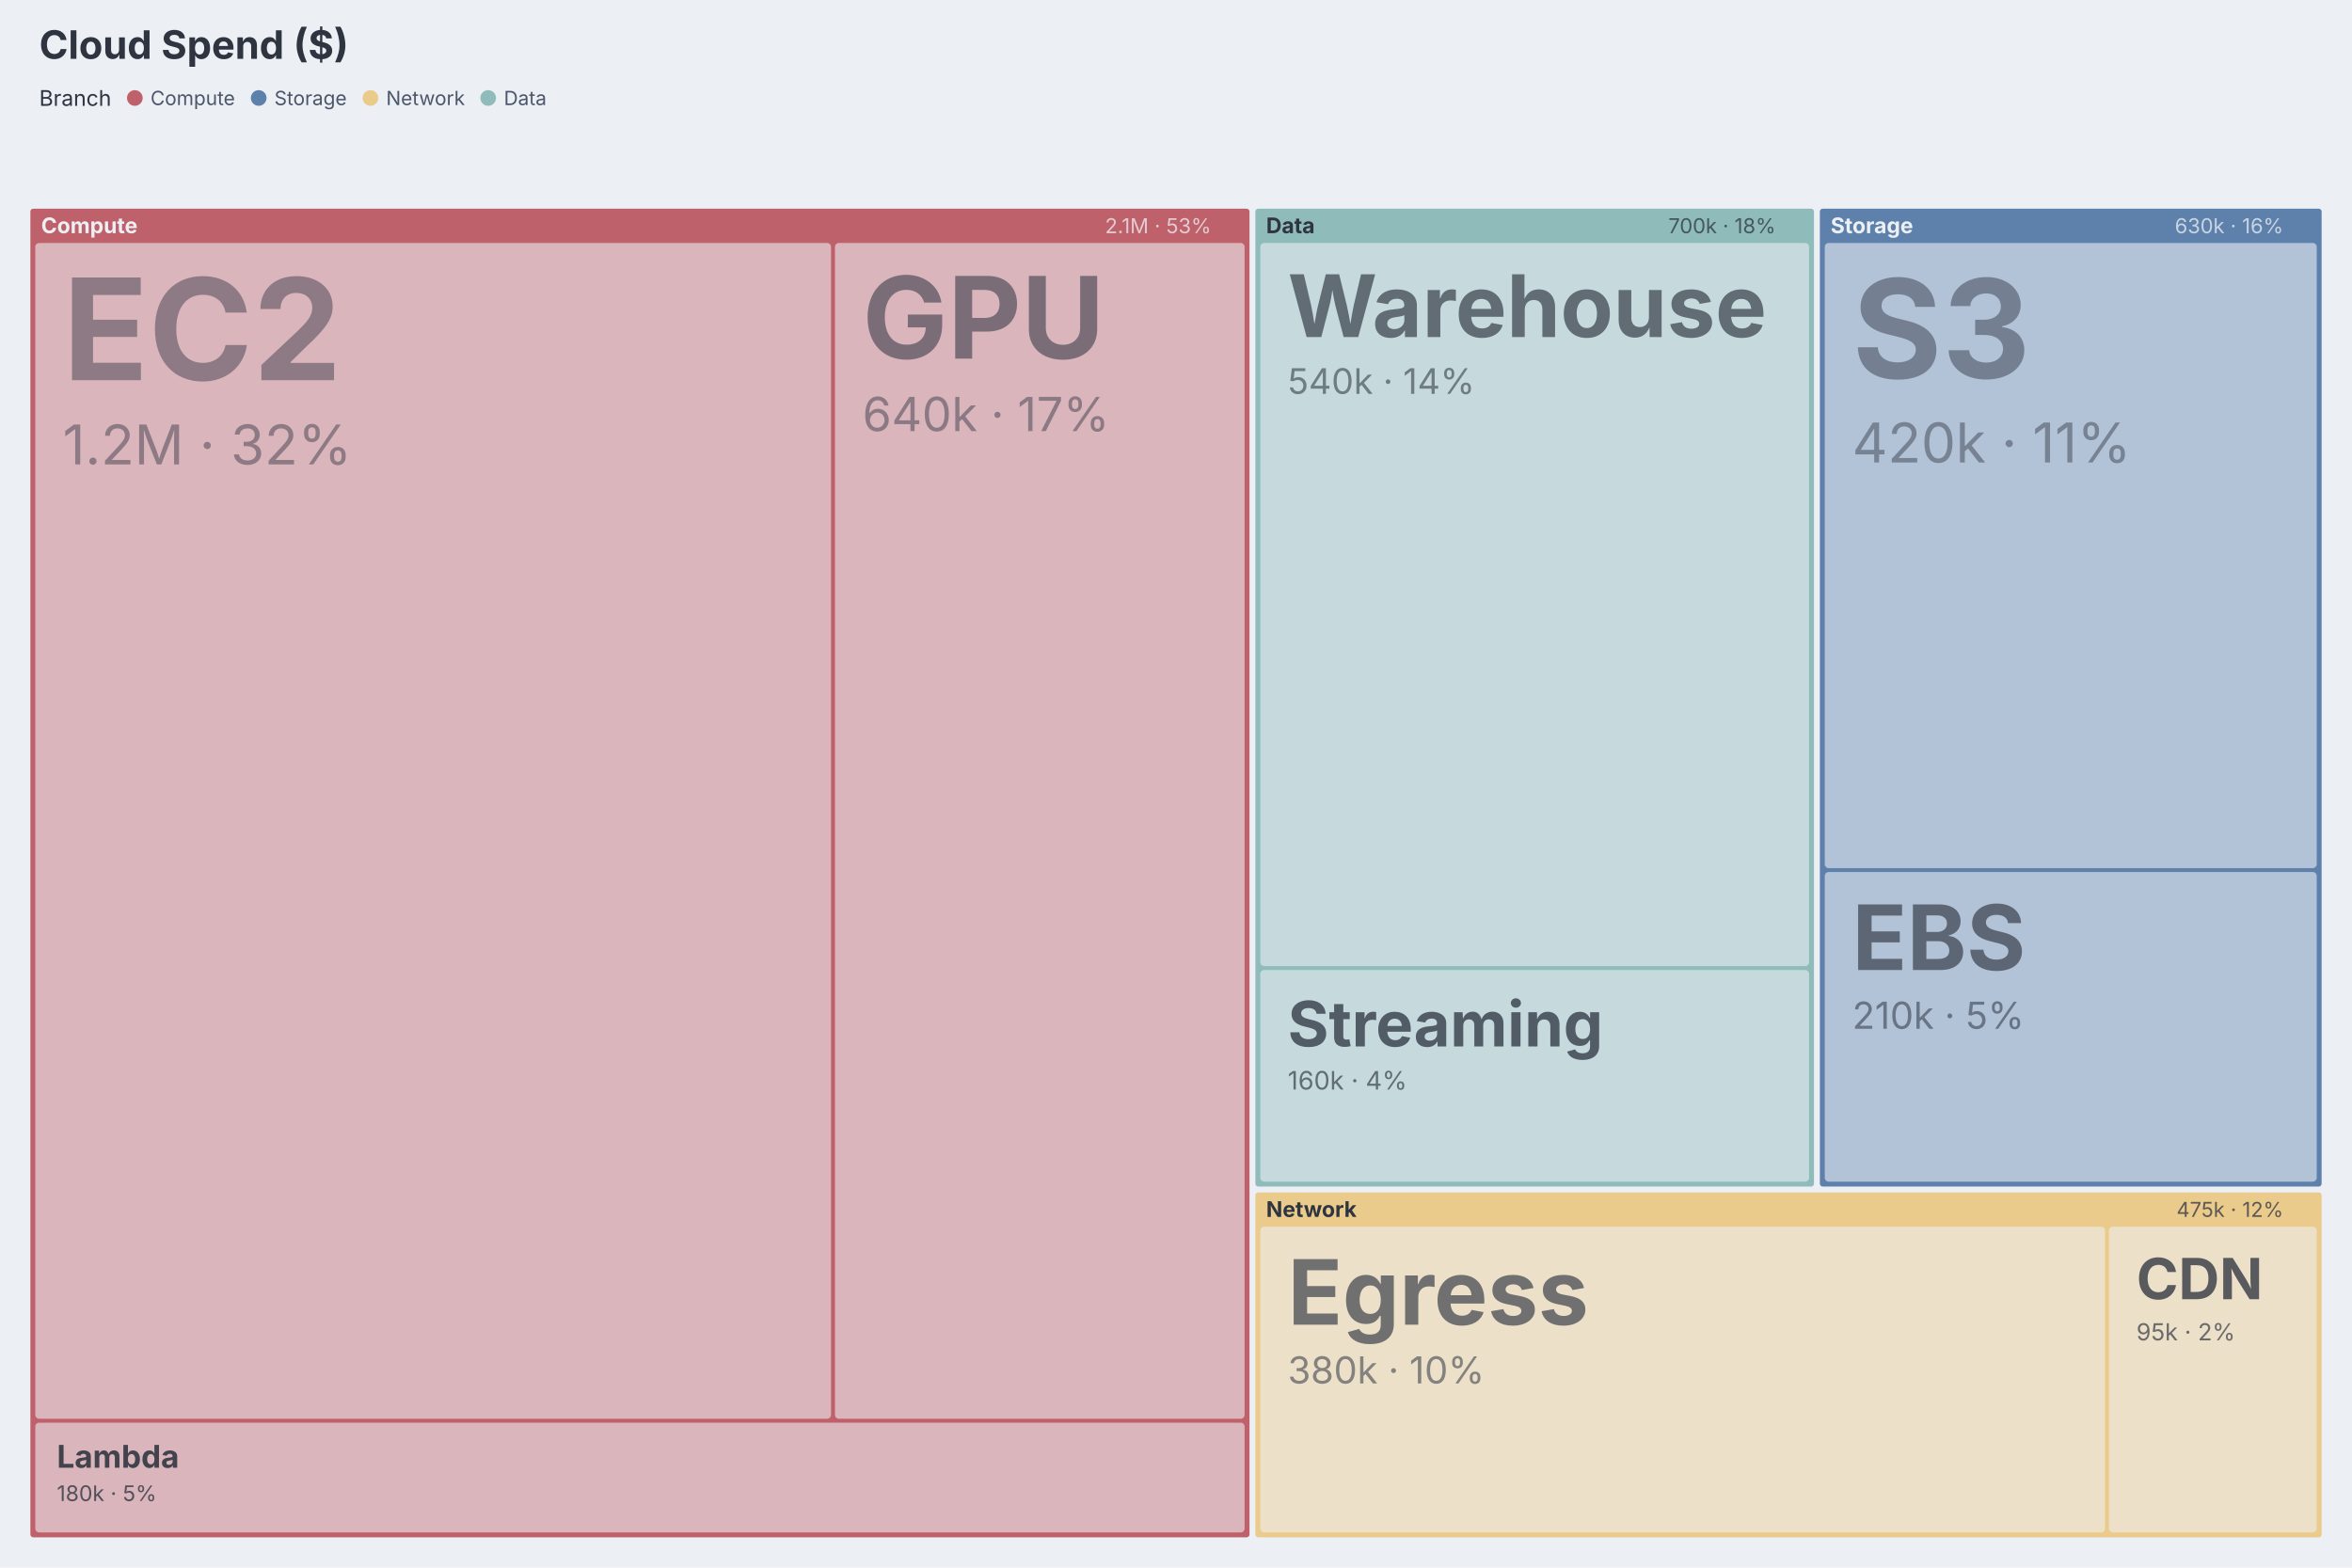
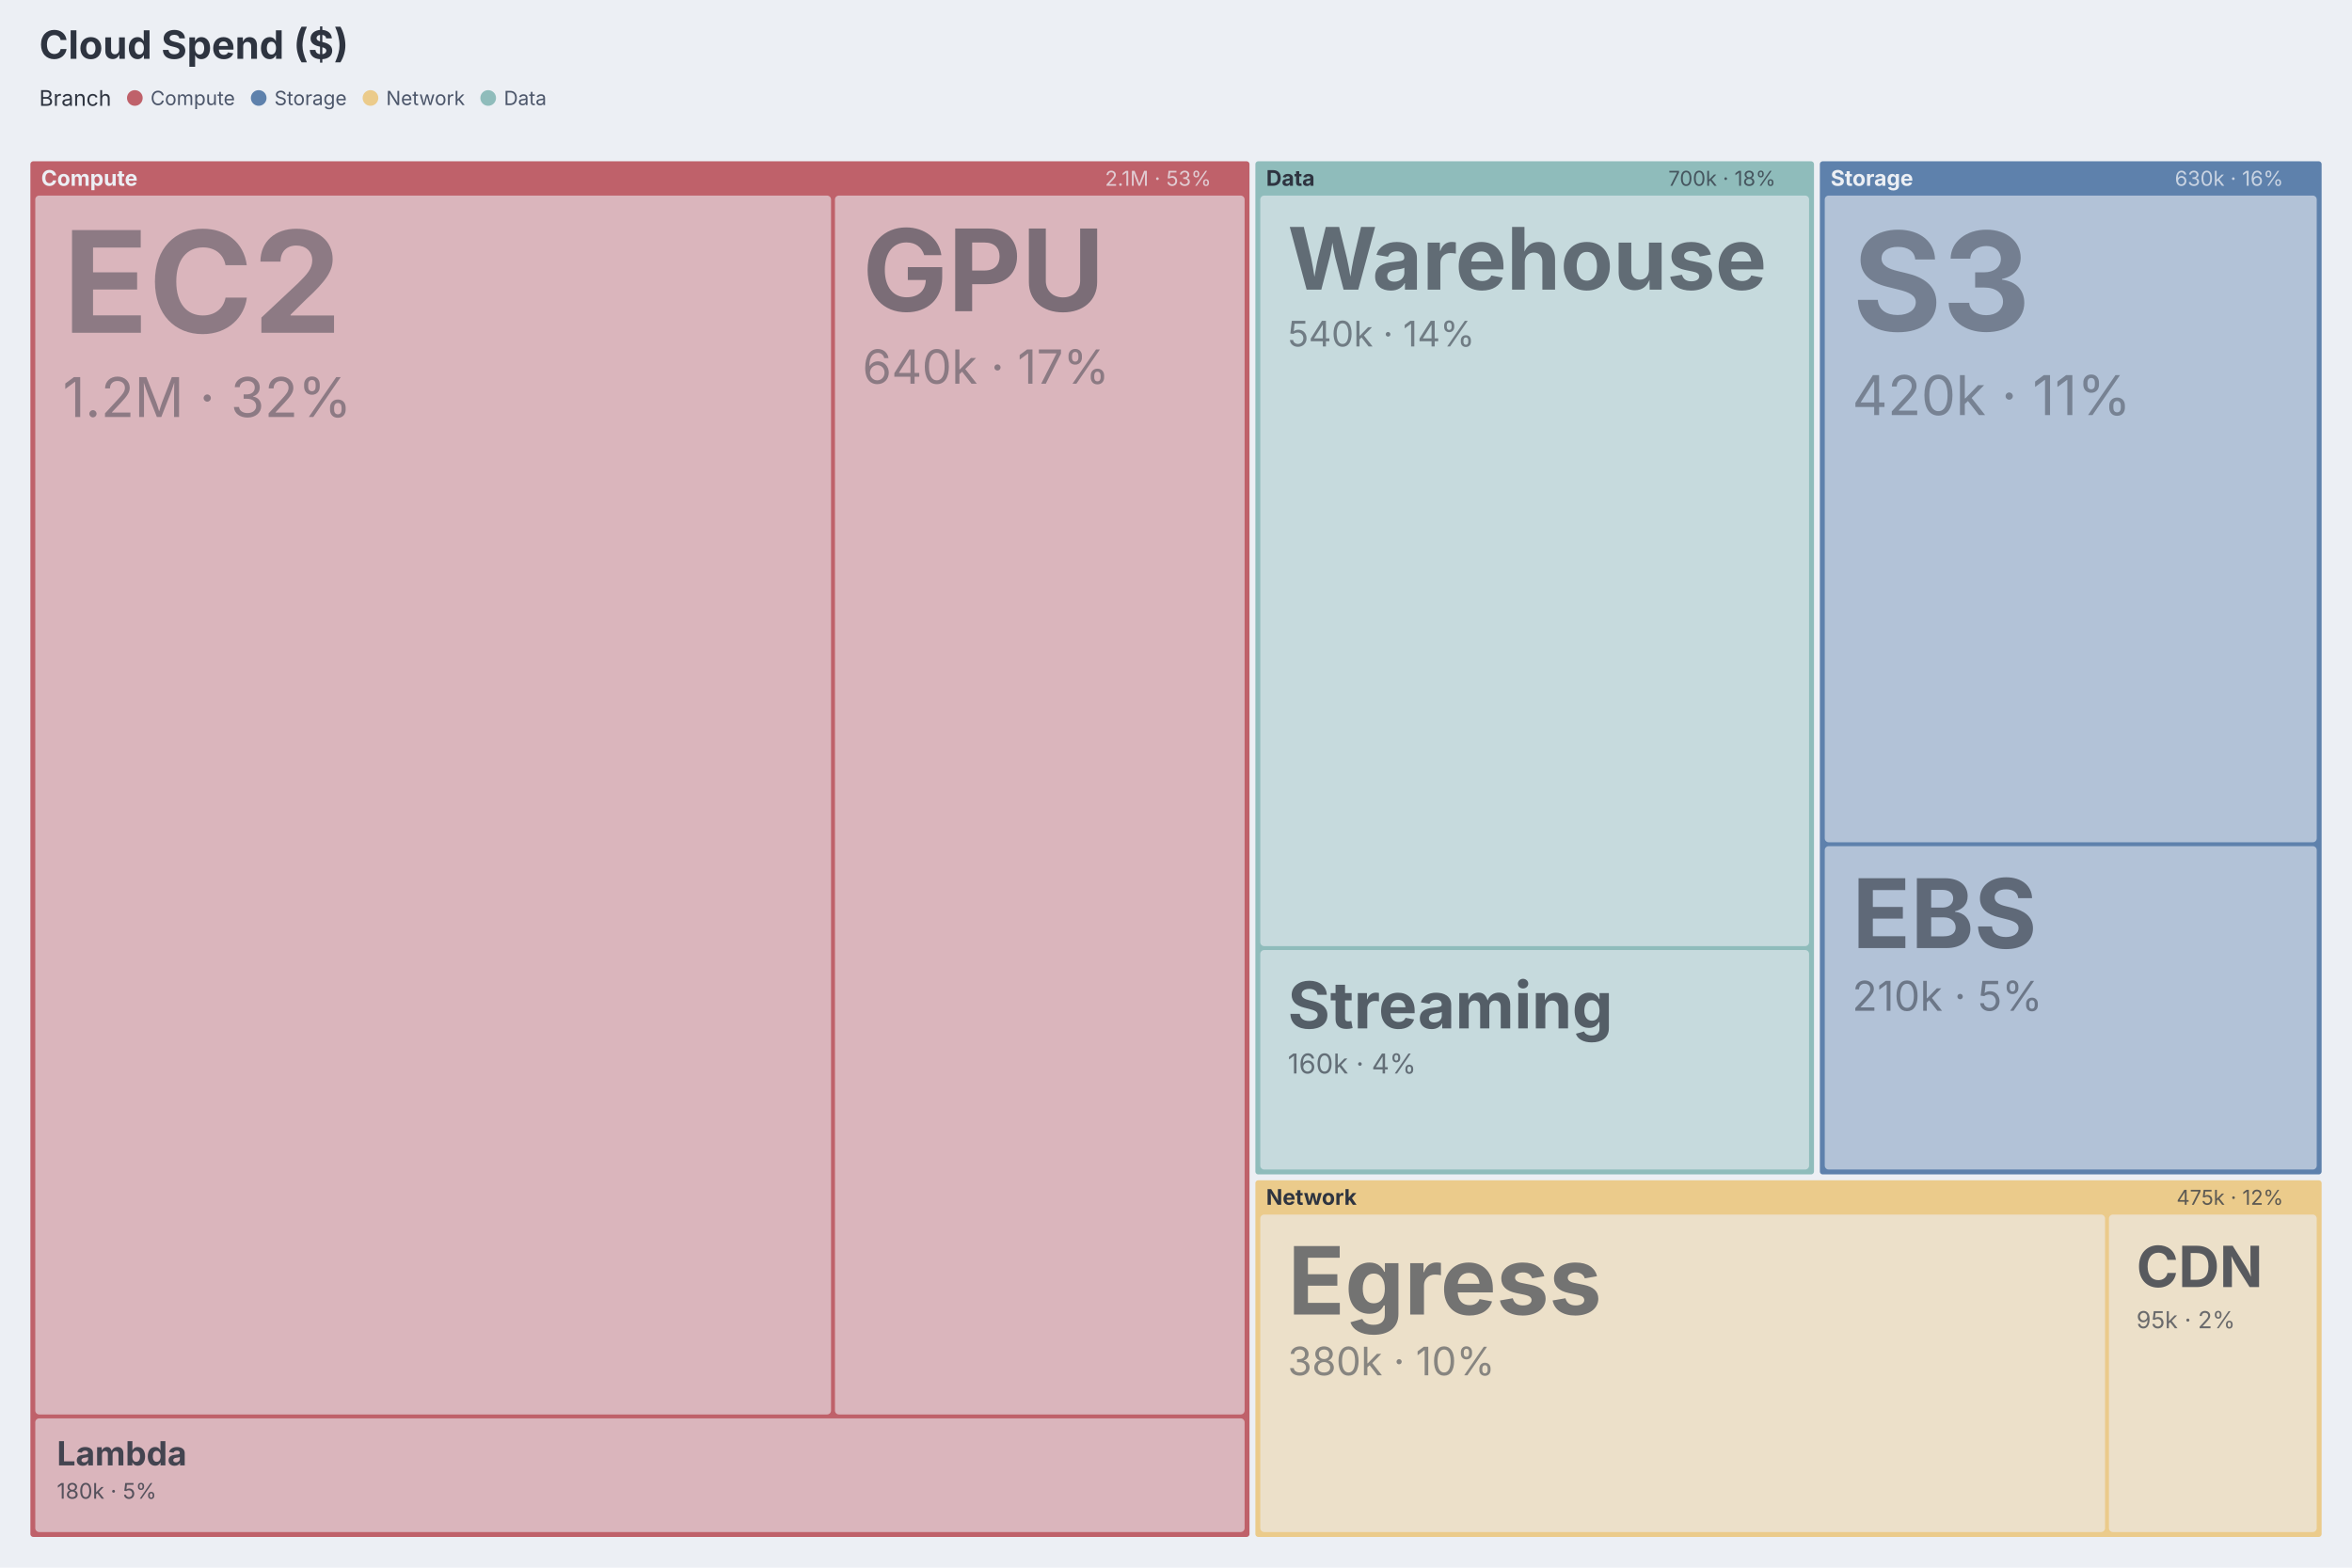
<svg xmlns="http://www.w3.org/2000/svg" aria-describedby="dgmo-desc-068f55e3" role="img" aria-label="Cloud Spend ($) — Treemap diagram" width="1200" height="800" viewBox="0 0 1200 800" preserveAspectRatio="xMidYMin meet" class="dgmo-treemap" style="font-family: Inter, system-ui, Avenir, Helvetica, Arial, sans-serif; background: rgb(236, 239, 244);">
  <style>.dgmo-treemap-cell:hover{filter:saturate(1.4) brightness(1.06)}.dgmo-treemap-cell{transition:filter .12s ease, opacity .12s ease}@media (hover:hover){svg:has(.dgmo-treemap-cell[data-branch="Compute"]:hover) .dgmo-treemap-cell[data-branch="Compute"]{filter:saturate(1.4) brightness(1.06)}svg:has(.dgmo-treemap-cell[data-branch="Data"]:hover) .dgmo-treemap-cell[data-branch="Data"]{filter:saturate(1.4) brightness(1.06)}svg:has(.dgmo-treemap-cell[data-branch="Storage"]:hover) .dgmo-treemap-cell[data-branch="Storage"]{filter:saturate(1.4) brightness(1.06)}svg:has(.dgmo-treemap-cell[data-branch="Network"]:hover) .dgmo-treemap-cell[data-branch="Network"]{filter:saturate(1.4) brightness(1.06)}svg:has([data-legend-entry="compute"]:hover) .dgmo-treemap-cell[data-branch="Compute"]{filter:saturate(1.4) brightness(1.06)}svg:has(.dgmo-treemap-cell[data-branch="Compute"]:hover) [data-legend-entry="compute"]{filter:saturate(1.4) brightness(1.06)}svg:has([data-legend-entry="data"]:hover) .dgmo-treemap-cell[data-branch="Data"]{filter:saturate(1.4) brightness(1.06)}svg:has(.dgmo-treemap-cell[data-branch="Data"]:hover) [data-legend-entry="data"]{filter:saturate(1.4) brightness(1.06)}svg:has([data-legend-entry="storage"]:hover) .dgmo-treemap-cell[data-branch="Storage"]{filter:saturate(1.4) brightness(1.06)}svg:has(.dgmo-treemap-cell[data-branch="Storage"]:hover) [data-legend-entry="storage"]{filter:saturate(1.4) brightness(1.06)}svg:has([data-legend-entry="network"]:hover) .dgmo-treemap-cell[data-branch="Network"]{filter:saturate(1.4) brightness(1.06)}svg:has(.dgmo-treemap-cell[data-branch="Network"]:hover) [data-legend-entry="network"]{filter:saturate(1.4) brightness(1.06)}}</style>
  <rect class="dgmo-canvas-bg" x="0" y="0" width="1200" height="800" fill="#eceff4" />
  <style>.dgmo-treemap-focus{opacity:.3;transition:opacity .12s}.dgmo-treemap-cell:hover .dgmo-treemap-focus{opacity:.7}</style>
  <text class="chart-title" x="20" y="30" text-anchor="start" fill="#2e3440" font-family="Inter, system-ui, Avenir, Helvetica, Arial, sans-serif" font-size="20" font-weight="bold" data-line-number="1">Cloud Spend ($)</text>
-   <g class="dgmo-treemap-cells" transform="translate(12,88)">
+   <g class="dgmo-treemap-cells" transform="translate(12,63.81)">
    <g class="dgmo-treemap-cell" transform="translate(3,18)" data-node-path="Compute" data-branch="Compute" data-line-number="3">
-       <rect class="dgmo-treemap-rect branch" width="623" height="679" rx="2" fill="#bf616a" fill-opacity="1" stroke="#eceff4" stroke-width="1" />
+       <rect class="dgmo-treemap-rect branch" width="623" height="703" rx="2" fill="#bf616a" fill-opacity="1" stroke="#eceff4" stroke-width="1" />
      <text class="dgmo-treemap-header" x="6" y="13" font-size="11" font-weight="bold" fill="#eceff4">Compute</text>
      <text class="dgmo-treemap-header-value" x="603" y="13" text-anchor="end" font-size="10.5" fill="#eceff4" opacity="0.75">2.1M · 53%</text>
    </g>
    <g class="dgmo-treemap-cell" transform="translate(628,18)" data-node-path="Data" data-branch="Data" data-line-number="13">
-       <rect class="dgmo-treemap-rect branch" width="286" height="500" rx="2" fill="#8fbcbb" fill-opacity="1" stroke="#eceff4" stroke-width="1" />
+       <rect class="dgmo-treemap-rect branch" width="286" height="518" rx="2" fill="#8fbcbb" fill-opacity="1" stroke="#eceff4" stroke-width="1" />
      <text class="dgmo-treemap-header" x="6" y="13" font-size="11" font-weight="bold" fill="#2e3440">Data</text>
      <text class="dgmo-treemap-header-value" x="266" y="13" text-anchor="end" font-size="10.5" fill="#2e3440" opacity="0.75">700k · 18%</text>
    </g>
    <g class="dgmo-treemap-cell" transform="translate(916,18)" data-node-path="Storage" data-branch="Storage" data-line-number="7">
-       <rect class="dgmo-treemap-rect branch" width="257" height="500" rx="2" fill="#5e81ac" fill-opacity="1" stroke="#eceff4" stroke-width="1" />
+       <rect class="dgmo-treemap-rect branch" width="257" height="518" rx="2" fill="#5e81ac" fill-opacity="1" stroke="#eceff4" stroke-width="1" />
      <text class="dgmo-treemap-header" x="6" y="13" font-size="11" font-weight="bold" fill="#eceff4">Storage</text>
      <text class="dgmo-treemap-header-value" x="237" y="13" text-anchor="end" font-size="10.5" fill="#eceff4" opacity="0.75">630k · 16%</text>
    </g>
-     <g class="dgmo-treemap-cell" transform="translate(628,520)" data-node-path="Network" data-branch="Network" data-line-number="10">
-       <rect class="dgmo-treemap-rect branch" width="545" height="177" rx="2" fill="#ebcb8b" fill-opacity="1" stroke="#eceff4" stroke-width="1" />
+     <g class="dgmo-treemap-cell" transform="translate(628,538)" data-node-path="Network" data-branch="Network" data-line-number="10">
+       <rect class="dgmo-treemap-rect branch" width="545" height="183" rx="2" fill="#ebcb8b" fill-opacity="1" stroke="#eceff4" stroke-width="1" />
      <text class="dgmo-treemap-header" x="6" y="13" font-size="11" font-weight="bold" fill="#2e3440">Network</text>
      <text class="dgmo-treemap-header-value" x="525" y="13" text-anchor="end" font-size="10.5" fill="#2e3440" opacity="0.75">475k · 12%</text>
    </g>
    <g class="dgmo-treemap-cell" transform="translate(6,36)" data-node-path="Compute / EC2" data-branch="Compute" data-line-number="4">
-       <rect class="dgmo-treemap-rect" width="406" height="600" rx="2" fill="#dab5bc" fill-opacity="1" stroke="#eceff4" stroke-width="0" />
+       <rect class="dgmo-treemap-rect" width="406" height="622" rx="2" fill="#dab5bc" fill-opacity="1" stroke="#eceff4" stroke-width="0" />
      <text class="dgmo-treemap-label" x="14" y="70" font-size="72" font-weight="bold" fill="#2e3440" opacity="0.45">EC2</text>
      <text class="dgmo-treemap-value" x="14" y="113" font-size="28" fill="#2e3440" opacity="0.45">1.2M · 32%</text>
    </g>
    <g class="dgmo-treemap-cell" transform="translate(414,36)" data-node-path="Compute / GPU" data-branch="Compute" data-line-number="6">
-       <rect class="dgmo-treemap-rect" width="209" height="600" rx="2" fill="#dab5bc" fill-opacity="1" stroke="#eceff4" stroke-width="0" />
+       <rect class="dgmo-treemap-rect" width="209" height="622" rx="2" fill="#dab5bc" fill-opacity="1" stroke="#eceff4" stroke-width="0" />
      <text class="dgmo-treemap-label" x="14" y="59" font-size="58" font-weight="bold" fill="#2e3440" opacity="0.558">GPU</text>
      <text class="dgmo-treemap-value" x="14" y="96" font-size="24" fill="#2e3440" opacity="0.458">640k · 17%</text>
    </g>
-     <g class="dgmo-treemap-cell" transform="translate(6,638)" data-node-path="Compute / Lambda" data-branch="Compute" data-line-number="5">
-       <rect class="dgmo-treemap-rect" width="617" height="56" rx="2" fill="#dab5bc" fill-opacity="1" stroke="#eceff4" stroke-width="0" />
-       <text class="dgmo-treemap-label" x="11" y="23" font-size="16" font-weight="bold" fill="#2e3440" opacity="0.881">Lambda</text>
-       <text class="dgmo-treemap-value" x="11" y="40" font-size="11" fill="#2e3440" opacity="0.781">180k · 5%</text>
+     <g class="dgmo-treemap-cell" transform="translate(6,660)" data-node-path="Compute / Lambda" data-branch="Compute" data-line-number="5">
+       <rect class="dgmo-treemap-rect" width="617" height="58" rx="2" fill="#dab5bc" fill-opacity="1" stroke="#eceff4" stroke-width="0" />
+       <text class="dgmo-treemap-label" x="11" y="24" font-size="17" font-weight="bold" fill="#2e3440" opacity="0.873">Lambda</text>
+       <text class="dgmo-treemap-value" x="11" y="41" font-size="11" fill="#2e3440" opacity="0.773">180k · 5%</text>
    </g>
    <g class="dgmo-treemap-cell" transform="translate(631,36)" data-node-path="Data / Warehouse" data-branch="Data" data-line-number="14">
-       <rect class="dgmo-treemap-rect" width="280" height="369" rx="2" fill="#c6dadd" fill-opacity="1" stroke="#eceff4" stroke-width="0" />
+       <rect class="dgmo-treemap-rect" width="280" height="383" rx="2" fill="#c6dadd" fill-opacity="1" stroke="#eceff4" stroke-width="0" />
      <text class="dgmo-treemap-label" x="14" y="48" font-size="44" font-weight="bold" fill="#2e3440" opacity="0.665">Warehouse</text>
      <text class="dgmo-treemap-value" x="14" y="77" font-size="18" fill="#2e3440" opacity="0.565">540k · 14%</text>
    </g>
-     <g class="dgmo-treemap-cell" transform="translate(631,407)" data-node-path="Data / Streaming" data-branch="Data" data-line-number="15">
-       <rect class="dgmo-treemap-rect" width="280" height="108" rx="2" fill="#c6dadd" fill-opacity="1" stroke="#eceff4" stroke-width="0" />
-       <text class="dgmo-treemap-label" x="14" y="39" font-size="32" font-weight="bold" fill="#2e3440" opacity="0.758">Streaming</text>
-       <text class="dgmo-treemap-value" x="14" y="61" font-size="13" fill="#2e3440" opacity="0.658">160k · 4%</text>
+     <g class="dgmo-treemap-cell" transform="translate(631,421)" data-node-path="Data / Streaming" data-branch="Data" data-line-number="15">
+       <rect class="dgmo-treemap-rect" width="280" height="112" rx="2" fill="#c6dadd" fill-opacity="1" stroke="#eceff4" stroke-width="0" />
+       <text class="dgmo-treemap-label" x="14" y="40" font-size="33" font-weight="bold" fill="#2e3440" opacity="0.75">Streaming</text>
+       <text class="dgmo-treemap-value" x="14" y="63" font-size="14" fill="#2e3440" opacity="0.65">160k · 4%</text>
    </g>
    <g class="dgmo-treemap-cell" transform="translate(919,36)" data-node-path="Storage / S3" data-branch="Storage" data-line-number="8">
-       <rect class="dgmo-treemap-rect" width="251" height="319" rx="2" fill="#b2c2d7" fill-opacity="1" stroke="#eceff4" stroke-width="0" />
+       <rect class="dgmo-treemap-rect" width="251" height="330" rx="2" fill="#b2c2d7" fill-opacity="1" stroke="#eceff4" stroke-width="0" />
      <text class="dgmo-treemap-label" x="14" y="69" font-size="70" font-weight="bold" fill="#2e3440" opacity="0.465">S3</text>
      <text class="dgmo-treemap-value" x="14" y="112" font-size="28" fill="#2e3440" opacity="0.45">420k · 11%</text>
    </g>
-     <g class="dgmo-treemap-cell" transform="translate(919,357)" data-node-path="Storage / EBS" data-branch="Storage" data-line-number="9">
-       <rect class="dgmo-treemap-rect" width="251" height="158" rx="2" fill="#b2c2d7" fill-opacity="1" stroke="#eceff4" stroke-width="0" />
-       <text class="dgmo-treemap-label" x="14" y="50" font-size="46" font-weight="bold" fill="#2e3440" opacity="0.65">EBS</text>
-       <text class="dgmo-treemap-value" x="14" y="80" font-size="19" fill="#2e3440" opacity="0.55">210k · 5%</text>
+     <g class="dgmo-treemap-cell" transform="translate(919,368)" data-node-path="Storage / EBS" data-branch="Storage" data-line-number="9">
+       <rect class="dgmo-treemap-rect" width="251" height="165" rx="2" fill="#b2c2d7" fill-opacity="1" stroke="#eceff4" stroke-width="0" />
+       <text class="dgmo-treemap-label" x="14" y="52" font-size="49" font-weight="bold" fill="#2e3440" opacity="0.627">EBS</text>
+       <text class="dgmo-treemap-value" x="14" y="84" font-size="21" fill="#2e3440" opacity="0.527">210k · 5%</text>
    </g>
-     <g class="dgmo-treemap-cell" transform="translate(631,538)" data-node-path="Network / Egress" data-branch="Network" data-line-number="11">
-       <rect class="dgmo-treemap-rect" width="431" height="156" rx="2" fill="#ece0c9" fill-opacity="1" stroke="#eceff4" stroke-width="0" />
-       <text class="dgmo-treemap-label" x="14" y="50" font-size="46" font-weight="bold" fill="#2e3440" opacity="0.65">Egress</text>
-       <text class="dgmo-treemap-value" x="14" y="80" font-size="19" fill="#2e3440" opacity="0.55">380k · 10%</text>
+     <g class="dgmo-treemap-cell" transform="translate(631,556)" data-node-path="Network / Egress" data-branch="Network" data-line-number="11">
+       <rect class="dgmo-treemap-rect" width="431" height="162" rx="2" fill="#ece0c9" fill-opacity="1" stroke="#eceff4" stroke-width="0" />
+       <text class="dgmo-treemap-label" x="14" y="51" font-size="48" font-weight="bold" fill="#2e3440" opacity="0.635">Egress</text>
+       <text class="dgmo-treemap-value" x="14" y="82" font-size="20" fill="#2e3440" opacity="0.535">380k · 10%</text>
    </g>
-     <g class="dgmo-treemap-cell" transform="translate(1064,538)" data-node-path="Network / CDN" data-branch="Network" data-line-number="12">
-       <rect class="dgmo-treemap-rect" width="106" height="156" rx="2" fill="#ece0c9" fill-opacity="1" stroke="#eceff4" stroke-width="0" />
+     <g class="dgmo-treemap-cell" transform="translate(1064,556)" data-node-path="Network / CDN" data-branch="Network" data-line-number="12">
+       <rect class="dgmo-treemap-rect" width="106" height="162" rx="2" fill="#ece0c9" fill-opacity="1" stroke="#eceff4" stroke-width="0" />
      <text class="dgmo-treemap-label" x="14" y="37" font-size="29" font-weight="bold" fill="#2e3440" opacity="0.781">CDN</text>
      <text class="dgmo-treemap-value" x="14" y="58" font-size="12" fill="#2e3440" opacity="0.681">95k · 2%</text>
    </g>
  </g>
  <g class="dgmo-treemap-legend" transform="translate(0, 36)">
    <g data-frame-legend="" data-dx="20" transform="translate(20,0)">
      <g class="dgmo-legend" data-legend-title-relation="below-title" data-legend-capsule-addon-width="0" data-legend-active="branch" data-legend-left="0" data-legend-right="266.805">
        <g transform="translate(0,0)" data-legend-group="branch">
          <text x="0" y="14" dominant-baseline="central" font-size="11" font-weight="normal" fill="#2e3440" font-family="Inter, system-ui, Avenir, Helvetica, Arial, sans-serif">Branch</text>
          <g data-legend-entry="compute" data-series-name="Compute">
            <rect data-legend-hit="" x="44.795" y="0" width="63.19" height="28" fill="transparent" />
            <circle cx="48.795" cy="14" r="4" fill="#bf616a" />
            <text x="56.795" y="14" dominant-baseline="central" font-size="10" fill="#4c566a" font-family="Inter, system-ui, Avenir, Helvetica, Arial, sans-serif">Compute</text>
          </g>
          <g data-legend-entry="storage" data-series-name="Storage">
            <rect data-legend-hit="" x="107.985" y="0" width="57.03" height="28" fill="transparent" />
            <circle cx="111.985" cy="14" r="4" fill="#5e81ac" />
            <text x="119.985" y="14" dominant-baseline="central" font-size="10" fill="#4c566a" font-family="Inter, system-ui, Avenir, Helvetica, Arial, sans-serif">Storage</text>
          </g>
          <g data-legend-entry="network" data-series-name="Network">
            <rect data-legend-hit="" x="165.015" y="0" width="60.06" height="28" fill="transparent" />
            <circle cx="169.015" cy="14" r="4" fill="#ebcb8b" />
            <text x="177.015" y="14" dominant-baseline="central" font-size="10" fill="#4c566a" font-family="Inter, system-ui, Avenir, Helvetica, Arial, sans-serif">Network</text>
          </g>
          <g data-legend-entry="data" data-series-name="Data">
            <rect data-legend-hit="" x="225.075" y="0" width="41.73" height="28" fill="transparent" />
            <circle cx="229.075" cy="14" r="4" fill="#8fbcbb" />
            <text x="237.075" y="14" dominant-baseline="central" font-size="10" fill="#4c566a" font-family="Inter, system-ui, Avenir, Helvetica, Arial, sans-serif">Data</text>
          </g>
        </g>
      </g>
    </g>
  </g>
</svg>
